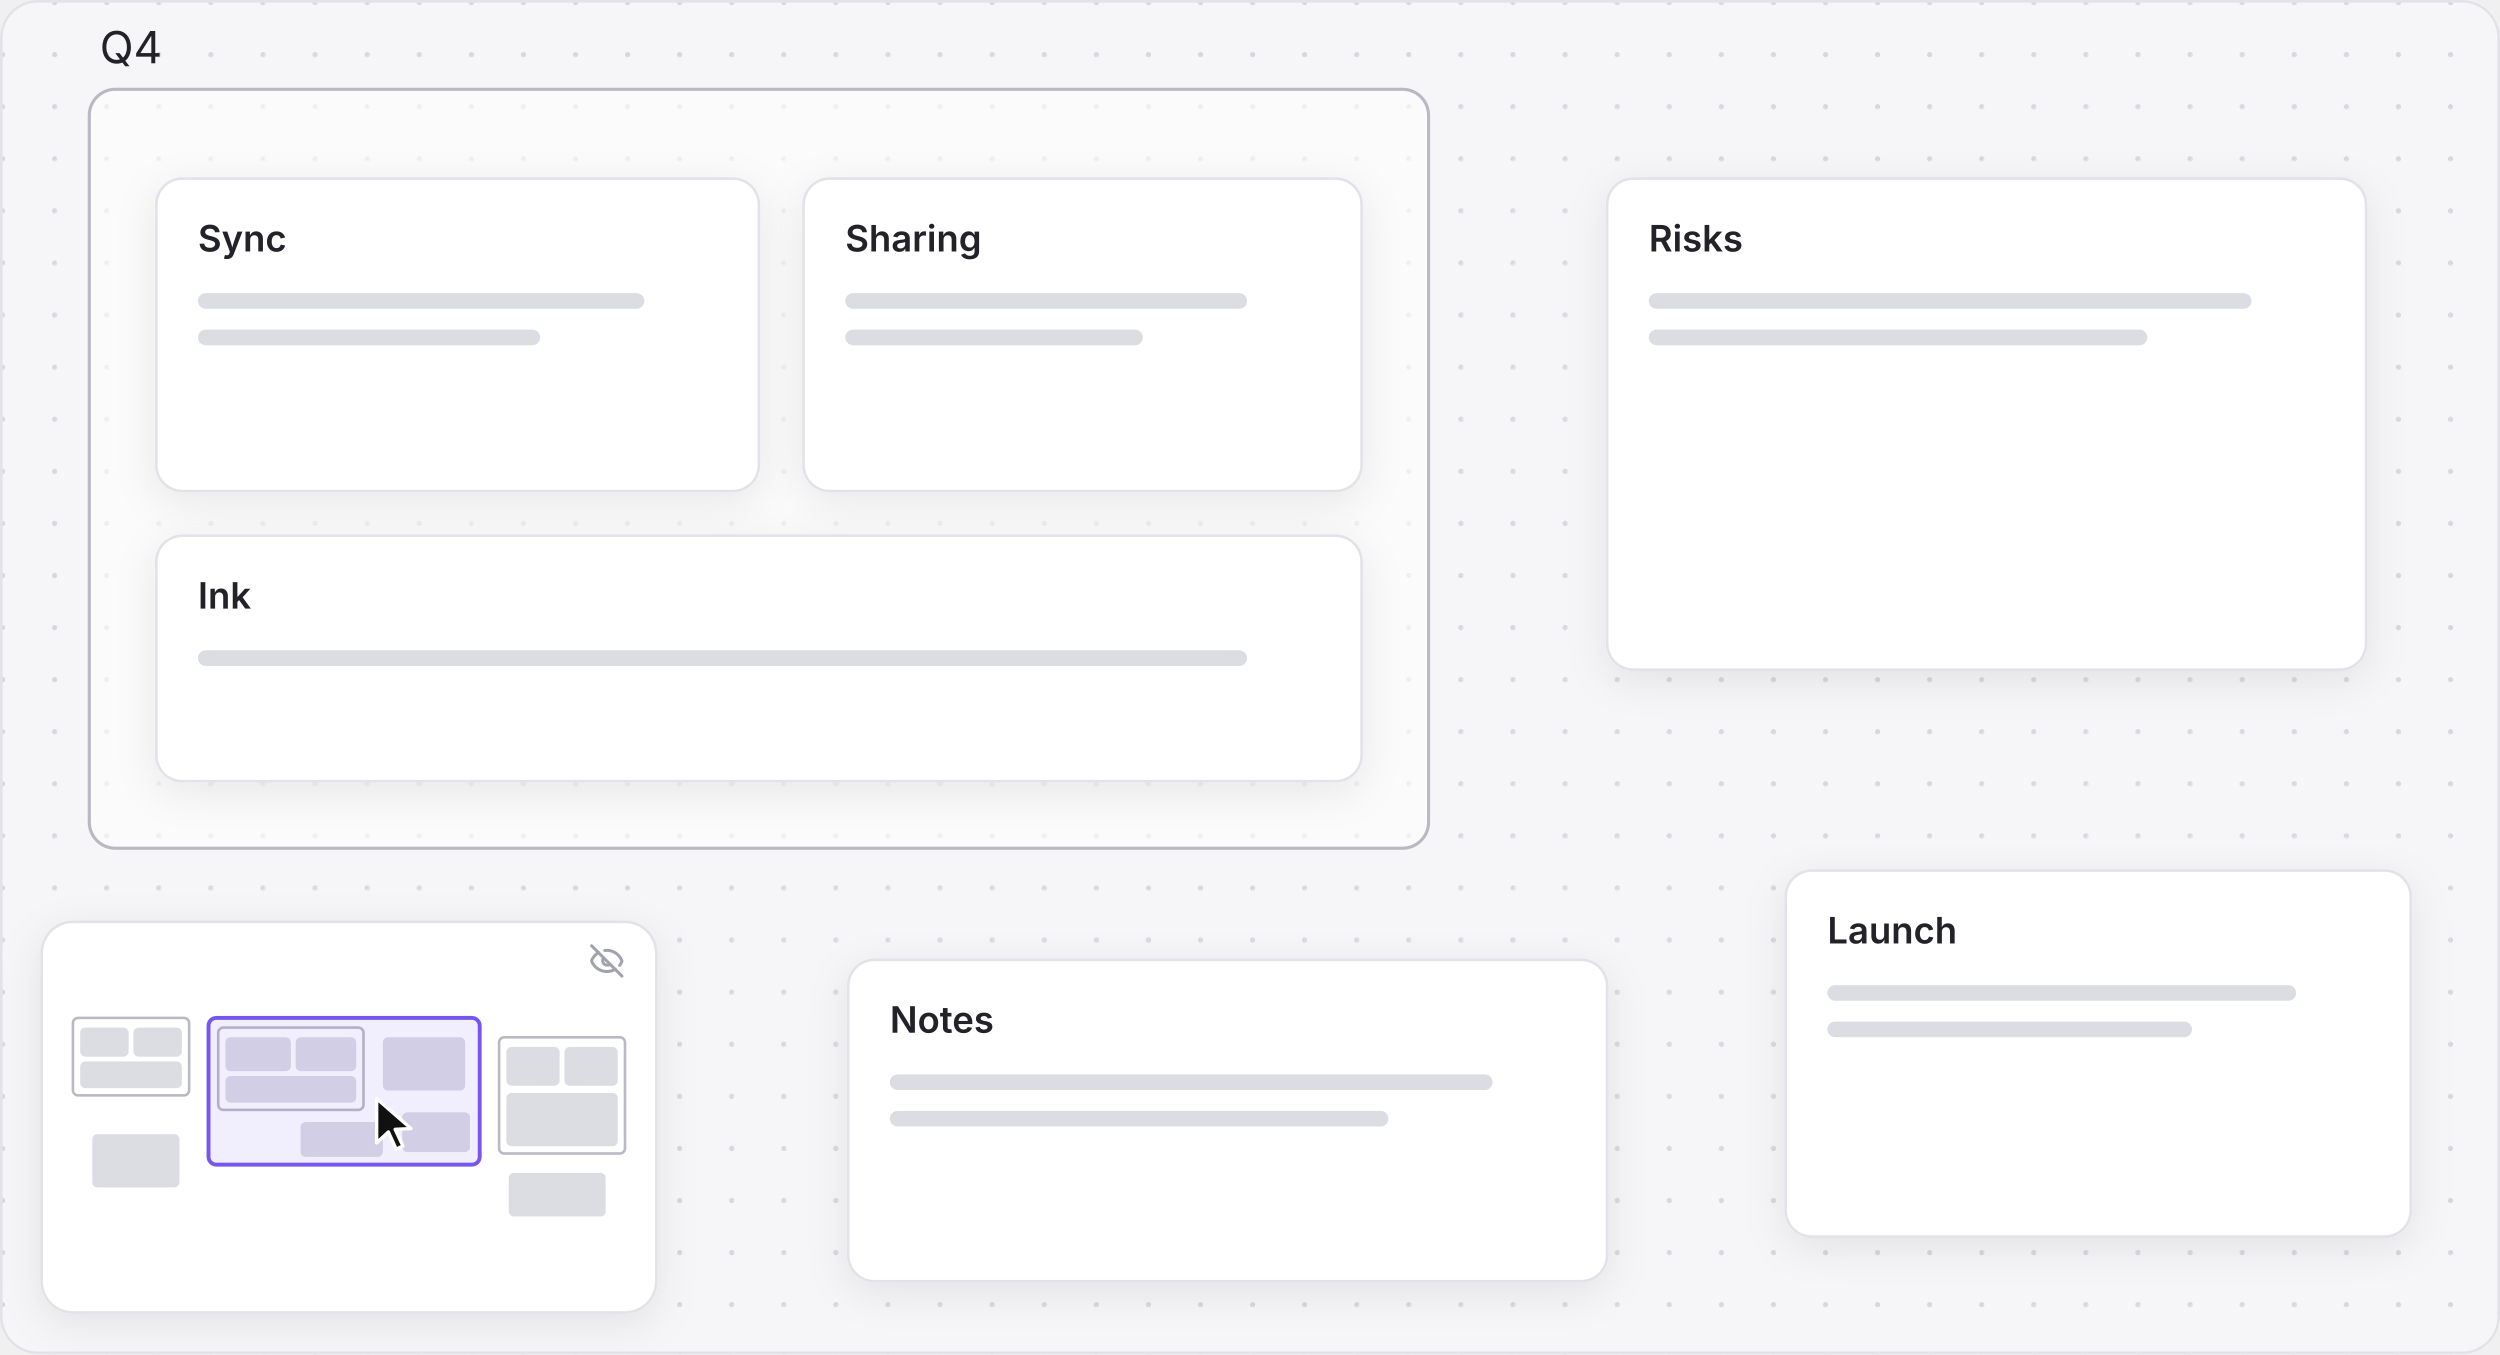
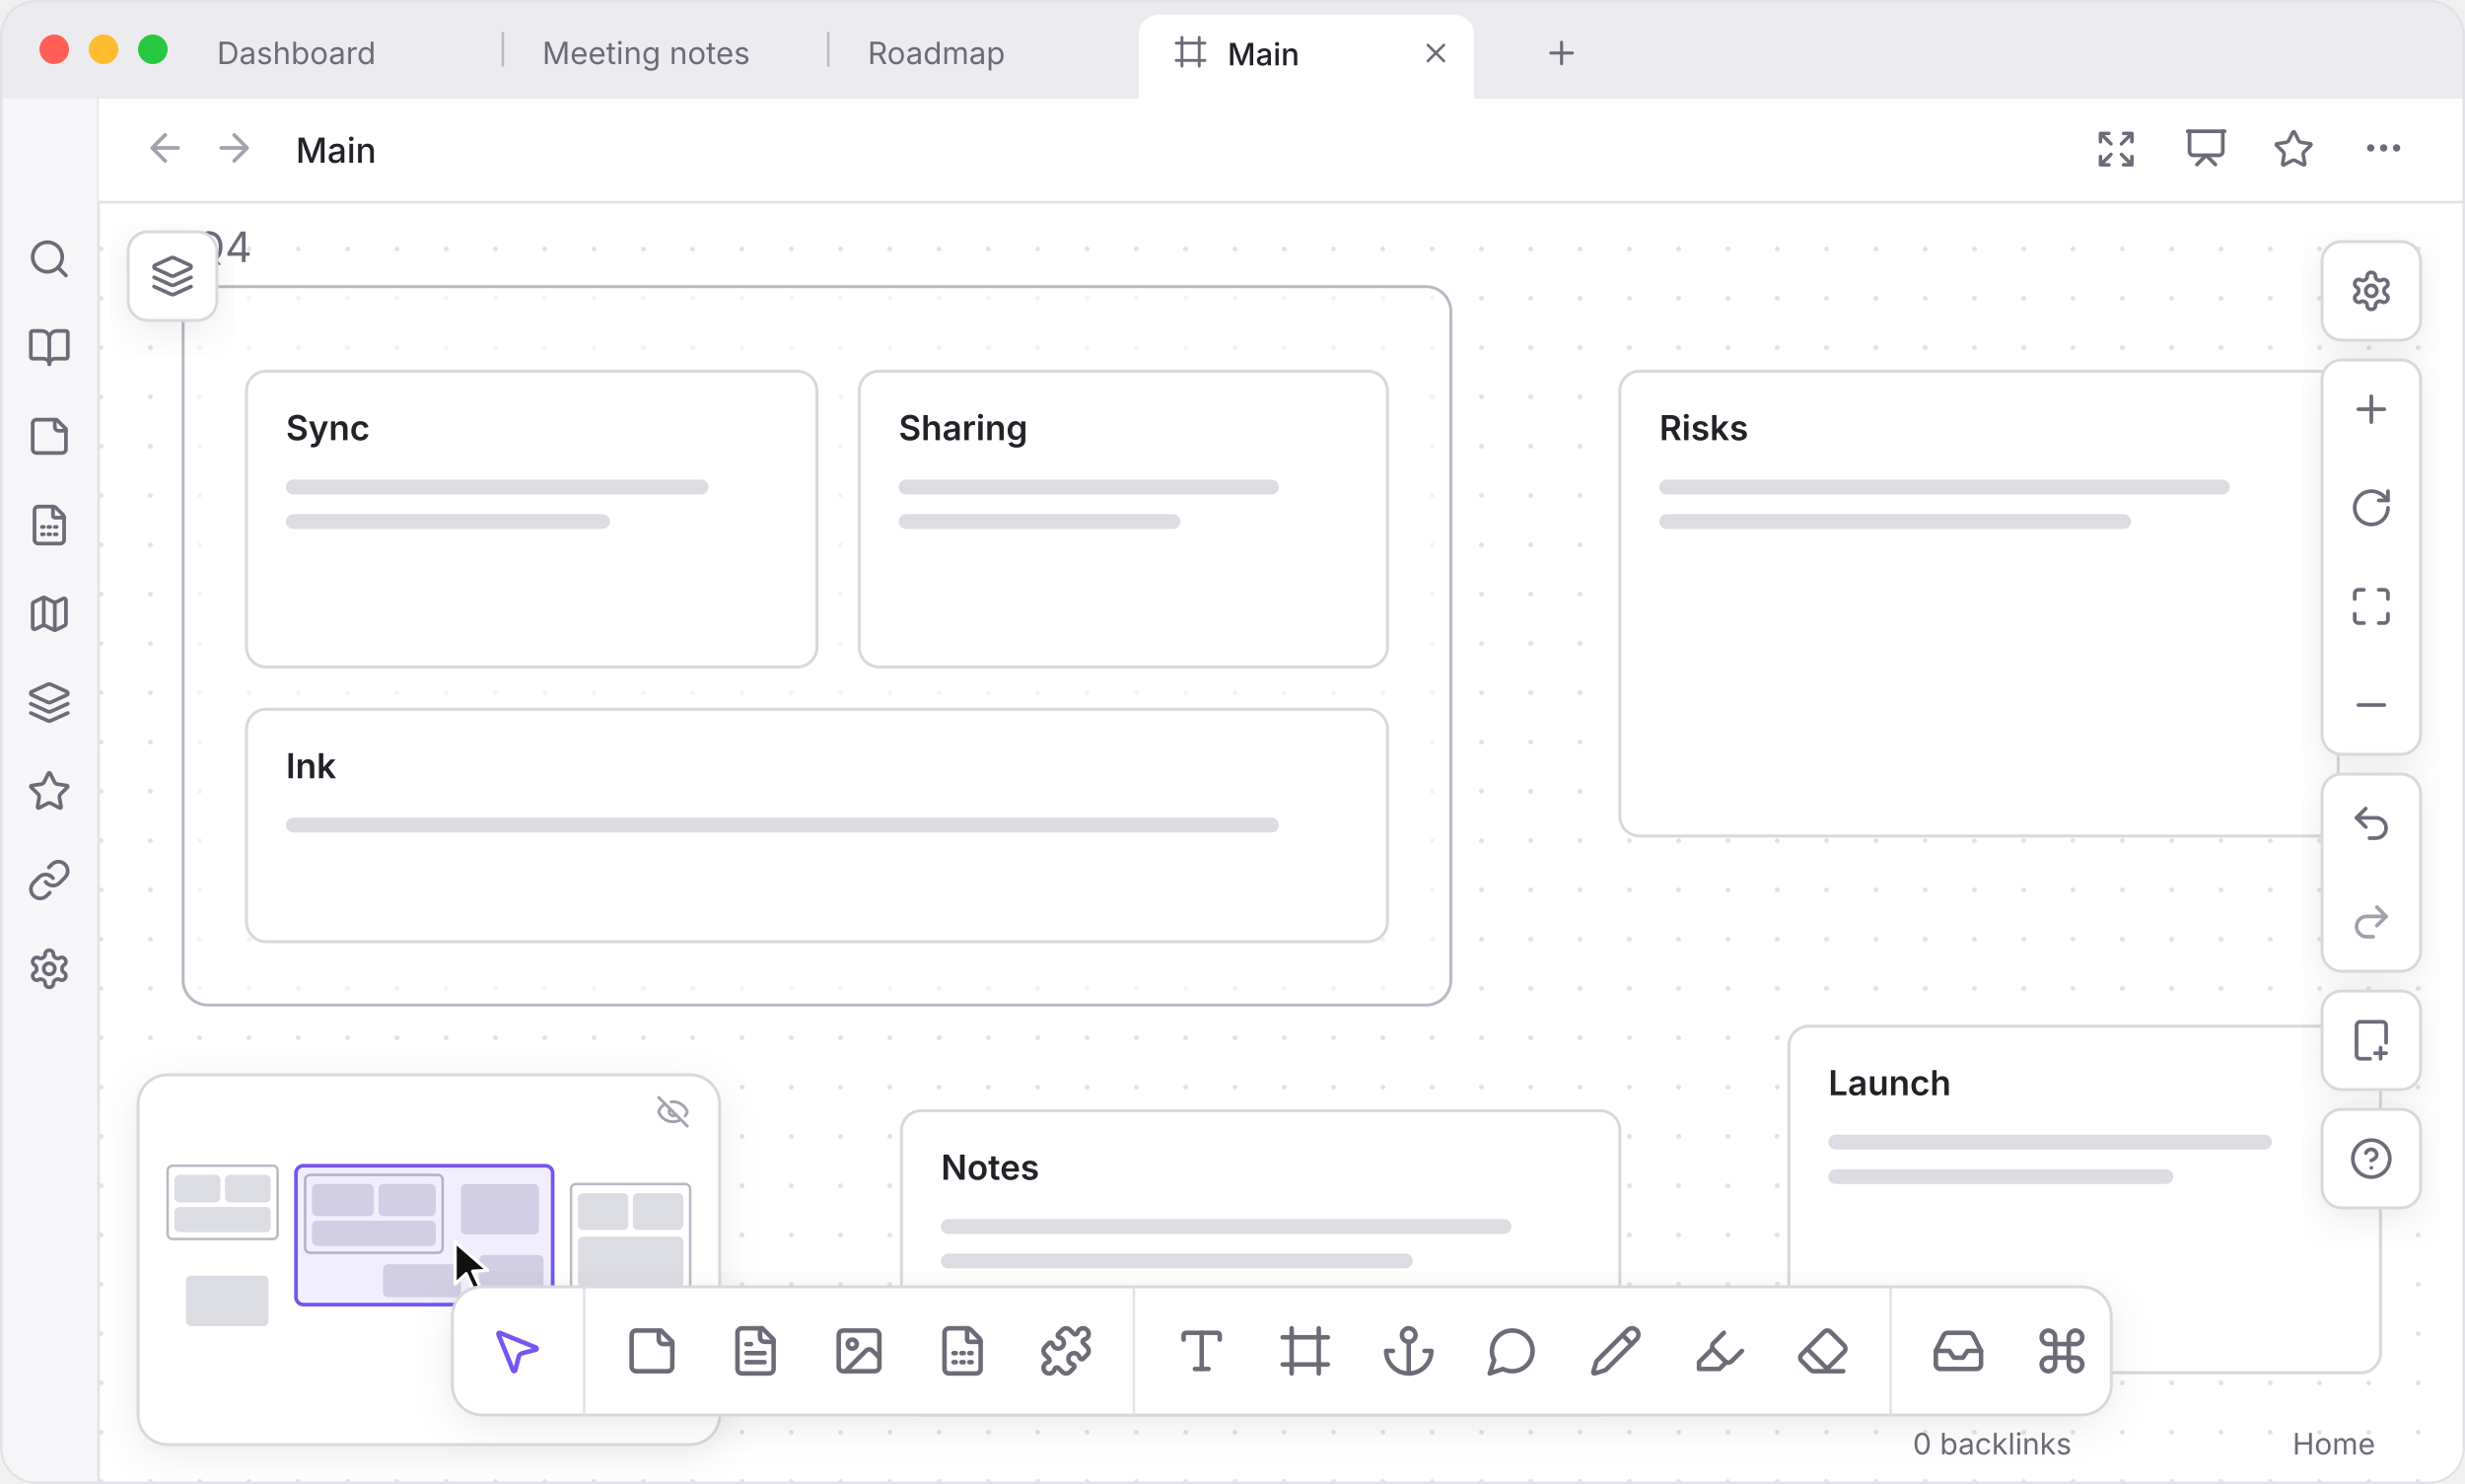
- <svg xmlns="http://www.w3.org/2000/svg" viewBox="0 0 960 520" width="960" height="520" role="img" aria-label="Minimap in the lower left, with a box for the part in view">
+ <svg xmlns="http://www.w3.org/2000/svg" viewBox="0 0 1000 602" width="1000" height="602" role="img" aria-label="Minimap in the lower left, with a box for the part in view">
  <style>
  text { font-family: -apple-system, BlinkMacSystemFont, "Segoe UI", Inter, Roboto, sans-serif; }
-   .bg { fill: #f6f6f8; } .dot { fill: #d6d6dd; }
-   .surface { fill: #ffffff; stroke: #e2e2e8; stroke-width: 1; }
+   .bg { fill: #ffffff; } .dot { fill: #e3e3e8; }
+   .surface { fill: #ffffff; stroke: #d8d8de; stroke-width: 1.2; }
  .surface-alt { fill: #f3f3f6; stroke: #e2e2e8; stroke-width: 1; }
  .fill-surface { fill: #ffffff; } .fill-alt { fill: #f3f3f6; } .fill-hover { fill: #ececf1; }
  .line { stroke: #e2e2e8; fill: none; } .line-strong { stroke: #b9b9c4; fill: none; }
  .t { fill: #222228; } .tm { fill: #6c6c78; } .tf { fill: #a2a2ae; }
  .bar-t { fill: #dcdce3; } .bar-f { fill: #ececf1; }
  .c { color: #222228; } .cm { color: #6c6c78; } .cf { color: #a2a2ae; } .ca { color: #7655f0; }
  .a { fill: #7655f0; } .as { stroke: #7655f0; fill: none; } .asoft { fill: #7655f0; fill-opacity: .1; }
  .on-a { fill: #ffffff; }
  .ink-red { stroke: #e93147; } .ink-green { stroke: #08b94e; }
  .hl-yellow { stroke: #f5c400; stroke-opacity: .38; }
  .shadow { flood-color: #1b1b30; flood-opacity: .08; }
  .gfill { fill: #ffffff; fill-opacity: .6; }
-   .o-fill { fill: #f6e5dc; stroke: #d9a184; stroke-width: 1.2; } .o-t { fill: #a8461a; }
-   .chrome { fill: #ececf0; } .ink-dark { stroke: #222228; }
+   .o-c { color: #a8461a; } .o-fill { fill: #f6e5dc; stroke: #d9a184; stroke-width: 1.2; } .o-t { fill: #a8461a; }
+   .chrome { fill: #ececf0; } .ribbon { fill: #f6f6f8; } .ink-dark { stroke: #222228; }
  @media (prefers-color-scheme: dark) {
-     .bg { fill: #1c1c1f; } .dot { fill: #38383e; }
+     .bg { fill: #1e1e1e; } .dot { fill: #333338; }
    .surface { fill: #26262a; stroke: #36363c; }
    .surface-alt { fill: #2d2d32; stroke: #36363c; }
    .fill-surface { fill: #26262a; } .fill-alt { fill: #2d2d32; } .fill-hover { fill: #34343a; }
    .line { stroke: #36363c; } .line-strong { stroke: #55555e; }
    .t { fill: #e4e4e9; } .tm { fill: #a0a0ab; } .tf { fill: #6d6d78; }
    .bar-t { fill: #3e3e45; } .bar-f { fill: #33333a; }
    .c { color: #e4e4e9; } .cm { color: #a0a0ab; } .cf { color: #6d6d78; } .ca { color: #9b83ff; }
    .a { fill: #8f76ff; } .as { stroke: #8f76ff; } .asoft { fill: #8f76ff; fill-opacity: .16; }
    .on-a { fill: #ffffff; }
    .hl-yellow { stroke-opacity: .3; }
    .shadow { flood-color: #000000; flood-opacity: .35; }
    .gfill { fill: #ffffff; fill-opacity: .025; }
-     .o-fill { fill: #3a2a22; stroke: #8a5235; } .o-t { fill: #f0a274; }
-     .chrome { fill: #161618; } .ink-dark { stroke: #e4e4e9; }
+     .o-fill { fill: #3a2a22; stroke: #8a5235; } .o-t { fill: #f0a274; } .o-c { color: #f0a274; }
+     .chrome { fill: #161618; } .ribbon { fill: #1a1a1c; } .ink-dark { stroke: #e4e4e9; }
  }
  .ic { fill: none; stroke: currentColor; stroke-width: 2; stroke-linecap: round; stroke-linejoin: round; }
</style>
  <defs>
+     <symbol id="i-pointer" viewBox="0 0 24 24" class="ic">
+       <path d="M4.037 4.688a.495.495 0 0 1 .651-.651l16 6.5a.5.5 0 0 1-.063.947l-6.124 1.58a2 2 0 0 0-1.438 1.435l-1.579 6.126a.5.5 0 0 1-.947.063z" />
+     </symbol>
+     <symbol id="i-card" viewBox="0 0 24 24" class="ic">
+       <path d="M16 3H5a2 2 0 0 0-2 2v14a2 2 0 0 0 2 2h14a2 2 0 0 0 2-2V8Z" />
+       <path d="M15 3v4a2 2 0 0 0 2 2h4" />
+     </symbol>
+     <symbol id="i-note" viewBox="0 0 24 24" class="ic">
+       <path d="M15 2H6a2 2 0 0 0-2 2v16a2 2 0 0 0 2 2h12a2 2 0 0 0 2-2V7Z" />
+       <path d="M14 2v4a2 2 0 0 0 2 2h4" />
+       <path d="M10 9H8" />
+       <path d="M16 13H8" />
+       <path d="M16 17H8" />
+     </symbol>
+     <symbol id="i-media" viewBox="0 0 24 24" class="ic">
+       <rect x="3" y="3" width="18" height="18" rx="2" />
+       <circle cx="9" cy="9" r="2" />
+       <path d="m21 15-3.086-3.086a2 2 0 0 0-2.828 0L6 21" />
+     </symbol>
+     <symbol id="i-types" viewBox="0 0 24 24" class="ic">
+       <path d="M6 22a2 2 0 0 1-2-2V4a2 2 0 0 1 2-2h8a2.4 2.4 0 0 1 1.7.7l3.6 3.6A2.4 2.4 0 0 1 20 8v12a2 2 0 0 1-2 2Z" />
+       <path d="M14 2v5a1 1 0 0 0 1 1h5" />
+       <path d="M9 13H8M9 17H8M12.5 13h-1M12.5 17h-1M16 13h-1M16 17h-1" />
+     </symbol>
+     <symbol id="i-text" viewBox="0 0 24 24" class="ic">
+       <path d="M12 4v16" />
+       <path d="M4 7V5a1 1 0 0 1 1-1h14a1 1 0 0 1 1 1v2" />
+       <path d="M9 20h6" />
+     </symbol>
+     <symbol id="i-group" viewBox="0 0 24 24" class="ic">
+       <path d="M22 6H2M22 18H2M6 2v20M18 2v20" />
+     </symbol>
+     <symbol id="i-anchor" viewBox="0 0 24 24" class="ic">
+       <path d="M12 22V8" />
+       <path d="M5 12H2a10 10 0 0 0 20 0h-3" />
+       <circle cx="12" cy="5" r="3" />
+     </symbol>
+     <symbol id="i-marker" viewBox="0 0 24 24" class="ic">
+       <path d="M21.174 6.812a1 1 0 0 0-3.986-3.987L3.842 16.174a2 2 0 0 0-.5.83l-1.321 4.352a.5.5 0 0 0 .623.622l4.353-1.32a2 2 0 0 0 .83-.497z" />
+       <path d="m15 5 4 4" />
+     </symbol>
+     <symbol id="i-highlighter" viewBox="0 0 24 24" class="ic">
+       <path d="m9 11-6 6v3h9l3-3" />
+       <path d="m22 12-4.6 4.6a2 2 0 0 1-2.8 0l-5.2-5.2a2 2 0 0 1 0-2.8L14 4" />
+     </symbol>
+     <symbol id="i-eraser" viewBox="0 0 24 24" class="ic">
+       <path d="M21 21H8a2 2 0 0 1-1.42-.587l-3.994-3.999a2 2 0 0 1 0-2.828l10-10a2 2 0 0 1 2.828 0l5.999 6a2 2 0 0 1 0 2.828L12.834 21" />
+       <path d="m5.082 11.09 8.828 8.828" />
+     </symbol>
+     <symbol id="i-present" viewBox="0 0 24 24" class="ic">
+       <path d="M2 3h20" />
+       <path d="M21 3v11a2 2 0 0 1-2 2H5a2 2 0 0 1-2-2V3" />
+       <path d="m7 21 5-5 5 5" />
+     </symbol>
+     <symbol id="i-panel" viewBox="0 0 24 24" class="ic">
+       <path d="M11.35 22H6a2 2 0 0 1-2-2V4a2 2 0 0 1 2-2h12a2 2 0 0 1 2 2v9.35" />
+       <path d="M14 19h6M17 16v6" />
+     </symbol>
+     <symbol id="i-x" viewBox="0 0 24 24" class="ic">
+       <path d="M18 6 6 18M6 6l12 12" />
+     </symbol>
+     <symbol id="i-search" viewBox="0 0 24 24" class="ic">
+       <circle cx="11" cy="11" r="8" />
+       <path d="m21 21-4.3-4.3" />
+     </symbol>
+     <symbol id="i-plus" viewBox="0 0 24 24" class="ic">
+       <path d="M5 12h14M12 5v14" />
+     </symbol>
+     <symbol id="i-minus" viewBox="0 0 24 24" class="ic">
+       <path d="M5 12h14" />
+     </symbol>
+     <symbol id="i-help" viewBox="0 0 24 24" class="ic">
+       <circle cx="12" cy="12" r="10" />
+       <path d="M9.09 9a3 3 0 0 1 5.83 1c0 2-3 3-3 3M12 17h.01" />
+     </symbol>
    <symbol id="i-hide" viewBox="0 0 24 24" class="ic">
      <path d="m2 2 20 20" />
      <path d="M10.7 5.1A10.7 10.7 0 0 1 21.9 11.7a1 1 0 0 1 0 .7 10.7 10.7 0 0 1-1.4 2.5M14.1 14.2a3 3 0 0 1-4.2-4.2M17.5 17.5a10.8 10.8 0 0 1-15.4-5.2 1 1 0 0 1 0-.7 10.8 10.8 0 0 1 4.4-5.1" />
+     </symbol>
+     <symbol id="i-more" viewBox="0 0 24 24" class="ic">
+       <circle cx="12" cy="12" r="1" />
+       <circle cx="19" cy="12" r="1" />
+       <circle cx="5" cy="12" r="1" />
+     </symbol>
+     <symbol id="i-settings" viewBox="0 0 24 24" class="ic">
+       <path d="M12.22 2h-.44a2 2 0 0 0-2 2v.18a2 2 0 0 1-1 1.73l-.43.25a2 2 0 0 1-2 0l-.15-.08a2 2 0 0 0-2.73.73l-.22.38a2 2 0 0 0 .73 2.73l.15.1a2 2 0 0 1 1 1.72v.51a2 2 0 0 1-1 1.74l-.15.09a2 2 0 0 0-.73 2.73l.22.38a2 2 0 0 0 2.73.73l.15-.08a2 2 0 0 1 2 0l.43.25a2 2 0 0 1 1 1.73V20a2 2 0 0 0 2 2h.44a2 2 0 0 0 2-2v-.18a2 2 0 0 1 1-1.73l.43-.25a2 2 0 0 1 2 0l.15.08a2 2 0 0 0 2.73-.73l.22-.39a2 2 0 0 0-.73-2.73l-.15-.08a2 2 0 0 1-1-1.74v-.5a2 2 0 0 1 1-1.74l.15-.09a2 2 0 0 0 .73-2.73l-.22-.38a2 2 0 0 0-2.73-.73l-.15.08a2 2 0 0 1-2 0l-.43-.25a2 2 0 0 1-1-1.73V4a2 2 0 0 0-2-2z" />
+       <circle cx="12" cy="12" r="3" />
+     </symbol>
+     <symbol id="i-reset" viewBox="0 0 24 24" class="ic">
+       <path d="M21 12a9 9 0 1 1-9-9c2.52 0 4.93 1 6.74 2.74L21 8" />
+       <path d="M21 3v5h-5" />
+     </symbol>
+     <symbol id="i-fit" viewBox="0 0 24 24" class="ic">
+       <path d="M8 3H5a2 2 0 0 0-2 2v3M21 8V5a2 2 0 0 0-2-2h-3M3 16v3a2 2 0 0 0 2 2h3M16 21h3a2 2 0 0 0 2-2v-3" />
+     </symbol>
+     <symbol id="i-undo" viewBox="0 0 24 24" class="ic">
+       <path d="M9 14 4 9l5-5" />
+       <path d="M4 9h10.5a5.5 5.5 0 0 1 0 11H11" />
+     </symbol>
+     <symbol id="i-redo" viewBox="0 0 24 24" class="ic">
+       <path d="m15 14 5-5-5-5" />
+       <path d="M20 9H9.5a5.5 5.5 0 0 0 0 11H13" />
+     </symbol>
+     <symbol id="i-layers" viewBox="0 0 24 24" class="ic">
+       <path d="M12.83 2.18a2 2 0 0 0-1.66 0L2.6 6.08a1 1 0 0 0 0 1.83l8.58 3.91a2 2 0 0 0 1.66 0l8.58-3.9a1 1 0 0 0 0-1.83Z" />
+       <path d="m22 17.65-9.17 4.16a2 2 0 0 1-1.66 0L2 17.65" />
+       <path d="m22 12.65-9.17 4.16a2 2 0 0 1-1.66 0L2 12.65" />
+     </symbol>
+     <symbol id="i-map" viewBox="0 0 24 24" class="ic">
+       <path d="M14.106 5.553a2 2 0 0 0 1.788 0l3.659-1.83A1 1 0 0 1 21 4.619v12.764a1 1 0 0 1-.553.894l-4.553 2.277a2 2 0 0 1-1.788 0l-4.212-2.106a2 2 0 0 0-1.788 0l-3.659 1.83A1 1 0 0 1 3 19.381V6.618a1 1 0 0 1 .553-.894l4.553-2.277a2 2 0 0 1 1.788 0z" />
+       <path d="M15 5.764v15M9 3.236v15" />
+     </symbol>
+     <symbol id="i-book" viewBox="0 0 24 24" class="ic">
+       <path d="M12 7v14" />
+       <path d="M3 18a1 1 0 0 1-1-1V4a1 1 0 0 1 1-1h5a4 4 0 0 1 4 4 4 4 0 0 1 4-4h5a1 1 0 0 1 1 1v13a1 1 0 0 1-1 1h-6a3 3 0 0 0-3 3 3 3 0 0 0-3-3z" />
+     </symbol>
+     <symbol id="i-back" viewBox="0 0 24 24" class="ic">
+       <path d="m12 19-7-7 7-7M19 12H5" />
+     </symbol>
+     <symbol id="i-fwd" viewBox="0 0 24 24" class="ic">
+       <path d="M5 12h14M12 5l7 7-7 7" />
+     </symbol>
+     <symbol id="i-comment" viewBox="0 0 24 24" class="ic">
+       <path d="M7.9 20A9 9 0 1 0 4 16.1L2 22Z" />
+     </symbol>
+     <symbol id="i-tray" viewBox="0 0 24 24" class="ic">
+       <path d="M22 12h-6l-2 3h-4l-2-3H2" />
+       <path d="M5.45 5.11 2 12v6a2 2 0 0 0 2 2h16a2 2 0 0 0 2-2v-6l-3.45-6.89A2 2 0 0 0 16.76 4H7.24a2 2 0 0 0-1.79 1.11z" />
+     </symbol>
+     <symbol id="i-command" viewBox="0 0 24 24" class="ic">
+       <path d="M15 6v12a3 3 0 1 0 3-3H6a3 3 0 1 0 3 3V6a3 3 0 1 0-3 3h12a3 3 0 1 0-3-3" />
+     </symbol>
+     <symbol id="i-puzzle" viewBox="0 0 24 24" class="ic">
+       <path d="M15.39 4.39a1 1 0 0 0 1.68-.474 2.5 2.5 0 1 1 3.014 3.015 1 1 0 0 0-.474 1.68l1.683 1.682a2.414 2.414 0 0 1 0 3.414L19.61 15.39a1 1 0 0 1-1.68-.474 2.5 2.5 0 1 0-3.014 3.015 1 1 0 0 1 .474 1.68l-1.683 1.682a2.414 2.414 0 0 1-3.414 0L8.61 19.61a1 1 0 0 0-1.68.474 2.5 2.5 0 1 1-3.014-3.015 1 1 0 0 0 .474-1.68l-1.683-1.682a2.414 2.414 0 0 1 0-3.414L4.39 8.61a1 1 0 0 1 1.68.474 2.5 2.5 0 1 0 3.014-3.015 1 1 0 0 1-.474-1.68l1.683-1.682a2.414 2.414 0 0 1 3.414 0z" />
+     </symbol>
+     <symbol id="i-link" viewBox="0 0 24 24" class="ic">
+       <path d="M10 13a5 5 0 0 0 7.54.54l3-3a5 5 0 0 0-7.07-7.07l-1.72 1.71" />
+       <path d="M14 11a5 5 0 0 0-7.54-.54l-3 3a5 5 0 0 0 7.07 7.07l1.71-1.71" />
+     </symbol>
+     <symbol id="i-star" viewBox="0 0 24 24" class="ic">
+       <path d="M11.525 2.295a.53.53 0 0 1 .95 0l2.31 4.679a2.123 2.123 0 0 0 1.595 1.16l5.166.756a.53.53 0 0 1 .294.904l-3.736 3.638a2.123 2.123 0 0 0-.611 1.878l.882 5.14a.53.53 0 0 1-.771.56l-4.618-2.428a2.122 2.122 0 0 0-1.973 0L6.396 21.01a.53.53 0 0 1-.77-.56l.881-5.139a2.122 2.122 0 0 0-.611-1.879L2.16 9.795a.53.53 0 0 1 .294-.906l5.165-.755a2.122 2.122 0 0 0 1.597-1.16z" />
+     </symbol>
+     <symbol id="i-expand" viewBox="0 0 24 24" class="ic">
+       <path d="m21 21-6-6m6 6v-4.8m0 4.8h-4.8" />
+       <path d="M3 16.2V21m0 0h4.8M3 21l6-6" />
+       <path d="M21 7.8V3m0 0h-4.8M21 3l-6 6" />
+       <path d="M3 7.8V3m0 0h4.8M3 3l6 6" />
    </symbol>
    <pattern id="dots" width="20" height="20" patternUnits="userSpaceOnUse">
      <circle cx="1" cy="1" r="1" class="dot" />
    </pattern>
    <filter id="sh" x="-20%" y="-20%" width="140%" height="160%">
      <feDropShadow dx="0" dy="4" stdDeviation="8" class="shadow" />
    </filter>
    <linearGradient id="sky" x1="0" y1="0" x2="0" y2="1">
      <stop offset="0" stop-color="#b9c7ff" />
      <stop offset="1" stop-color="#e9d8ff" />
    </linearGradient>
    <linearGradient id="dusk" x1="0" y1="0" x2="1" y2="1">
      <stop offset="0" stop-color="#ffd1b3" />
      <stop offset="1" stop-color="#f6a8c4" />
    </linearGradient>
    <clipPath id="frame">
-       <rect width="960" height="520" rx="14" />
+       <rect width="1000" height="602" rx="14" />
    </clipPath>
  </defs>
  <g clip-path="url(#frame)">
-     <rect width="960" height="520" class="bg" />
-     <rect width="960" height="520" fill="url(#dots)" />
-     <rect x="34.286" y="34.286" width="514.286" height="291.429" rx="10" class="gfill" />
-     <rect x="34.286" y="34.286" width="514.286" height="291.429" rx="10" class="line-strong" stroke-width="1.2" />
-     <text x="38.286" y="24.286" font-size="17" font-weight="400" text-anchor="start" class="t">Q4</text>
-     <rect x="60" y="68.571" width="231.429" height="120" rx="10" class="surface" filter="url(#sh)" />
-     <text x="76" y="96.571" font-size="14" font-weight="600" text-anchor="start" class="t">Sync</text>
-     <rect x="76" y="112.571" width="171.429" height="6" rx="3" class="bar-t" />
-     <rect x="76" y="126.571" width="131.429" height="6" rx="3" class="bar-t" />
-     <rect x="308.571" y="68.571" width="214.286" height="120" rx="10" class="surface" filter="url(#sh)" />
-     <text x="324.571" y="96.571" font-size="14" font-weight="600" text-anchor="start" class="t">Sharing</text>
-     <rect x="324.571" y="112.571" width="154.286" height="6" rx="3" class="bar-t" />
-     <rect x="324.571" y="126.571" width="114.286" height="6" rx="3" class="bar-t" />
-     <rect x="60" y="205.714" width="462.857" height="94.286" rx="10" class="surface" filter="url(#sh)" />
-     <text x="76" y="233.714" font-size="14" font-weight="600" text-anchor="start" class="t">Ink</text>
-     <rect x="76" y="249.714" width="402.857" height="6" rx="3" class="bar-t" />
-     <rect x="617.143" y="68.571" width="291.429" height="188.571" rx="10" class="surface" filter="url(#sh)" />
-     <text x="633.143" y="96.571" font-size="14" font-weight="600" text-anchor="start" class="t">Risks</text>
-     <rect x="633.143" y="112.571" width="231.429" height="6" rx="3" class="bar-t" />
-     <rect x="633.143" y="126.571" width="191.429" height="6" rx="3" class="bar-t" />
-     <rect x="325.714" y="368.571" width="291.429" height="123.429" rx="10" class="surface" filter="url(#sh)" />
-     <text x="341.714" y="396.571" font-size="14" font-weight="600" text-anchor="start" class="t">Notes</text>
-     <rect x="341.714" y="412.571" width="231.429" height="6" rx="3" class="bar-t" />
-     <rect x="341.714" y="426.571" width="191.429" height="6" rx="3" class="bar-t" />
-     <rect x="685.714" y="334.286" width="240" height="140.571" rx="10" class="surface" filter="url(#sh)" />
-     <text x="701.714" y="362.286" font-size="14" font-weight="600" text-anchor="start" class="t">Launch</text>
-     <rect x="701.714" y="378.286" width="180" height="6" rx="3" class="bar-t" />
-     <rect x="701.714" y="392.286" width="140" height="6" rx="3" class="bar-t" />
-     <rect x="16" y="354" width="236" height="150" rx="12" class="surface" filter="url(#sh)" />
-     <rect x="28" y="390.877" width="44.632" height="29.754" rx="2" class="line-strong" stroke-width="1" />
-     <rect x="30.789" y="394.596" width="18.596" height="11.158" rx="2" class="bar-t" />
-     <rect x="51.246" y="394.596" width="18.596" height="11.158" rx="2" class="bar-t" />
-     <rect x="30.789" y="407.614" width="39.053" height="10.228" rx="2" class="bar-t" />
-     <rect x="35.439" y="435.509" width="33.474" height="20.456" rx="2" class="bar-t" />
-     <rect x="83.789" y="394.596" width="55.789" height="31.614" rx="2" class="line-strong" stroke-width="1" />
-     <rect x="86.579" y="398.316" width="25.105" height="13.018" rx="2" class="bar-t" />
-     <rect x="113.544" y="398.316" width="23.246" height="13.018" rx="2" class="bar-t" />
-     <rect x="86.579" y="413.193" width="50.211" height="10.228" rx="2" class="bar-t" />
-     <rect x="147.018" y="398.316" width="31.614" height="20.456" rx="2" class="bar-t" />
-     <rect x="115.404" y="430.86" width="31.614" height="13.389" rx="2" class="bar-t" />
-     <rect x="154.456" y="427.14" width="26.035" height="15.249" rx="2" class="bar-t" />
-     <rect x="191.649" y="398.316" width="48.351" height="44.632" rx="2" class="line-strong" stroke-width="1" />
-     <rect x="194.439" y="402.035" width="20.456" height="14.877" rx="2" class="bar-t" />
-     <rect x="216.754" y="402.035" width="20.456" height="14.877" rx="2" class="bar-t" />
-     <rect x="194.439" y="419.702" width="42.772" height="20.456" rx="2" class="bar-t" />
-     <rect x="195.368" y="450.386" width="37.193" height="16.737" rx="2" class="bar-t" />
-     <rect x="80.07" y="390.877" width="104.14" height="56.347" rx="3" class="asoft" />
-     <rect x="80.07" y="390.877" width="104.14" height="56.347" rx="3" class="as" stroke-width="1.5" />
-     <use href="#i-hide" x="226" y="362" width="14" height="14" class="cf" />
-     <path d="M144.637 421.868l0 17l4.5-4.2l3 6.6l2.6-1.2l-3-6.4l6.1-.3z" fill="#111" stroke="#fff" stroke-width="1.3" stroke-linejoin="round" />
+     <rect width="1000" height="602" class="bg" />
+     <rect width="1000" height="602" fill="url(#dots)" />
+     <g transform="translate(40,82)">
+       <rect x="34.286" y="34.286" width="514.286" height="291.429" rx="10" class="gfill" />
+       <rect x="34.286" y="34.286" width="514.286" height="291.429" rx="10" class="line-strong" stroke-width="1.2" />
+       <text x="38.286" y="24.286" font-size="17" font-weight="400" text-anchor="start" class="tm">Q4</text>
+       <rect x="60" y="68.571" width="231.429" height="120" rx="8" class="surface" />
+       <text x="76" y="96.571" font-size="14" font-weight="600" text-anchor="start" class="t">Sync</text>
+       <rect x="76" y="112.571" width="171.429" height="6" rx="3" class="bar-t" />
+       <rect x="76" y="126.571" width="131.429" height="6" rx="3" class="bar-t" />
+       <rect x="308.571" y="68.571" width="214.286" height="120" rx="8" class="surface" />
+       <text x="324.571" y="96.571" font-size="14" font-weight="600" text-anchor="start" class="t">Sharing</text>
+       <rect x="324.571" y="112.571" width="154.286" height="6" rx="3" class="bar-t" />
+       <rect x="324.571" y="126.571" width="114.286" height="6" rx="3" class="bar-t" />
+       <rect x="60" y="205.714" width="462.857" height="94.286" rx="8" class="surface" />
+       <text x="76" y="233.714" font-size="14" font-weight="600" text-anchor="start" class="t">Ink</text>
+       <rect x="76" y="249.714" width="402.857" height="6" rx="3" class="bar-t" />
+       <rect x="617.143" y="68.571" width="291.429" height="188.571" rx="8" class="surface" />
+       <text x="633.143" y="96.571" font-size="14" font-weight="600" text-anchor="start" class="t">Risks</text>
+       <rect x="633.143" y="112.571" width="231.429" height="6" rx="3" class="bar-t" />
+       <rect x="633.143" y="126.571" width="191.429" height="6" rx="3" class="bar-t" />
+       <rect x="325.714" y="368.571" width="291.429" height="123.429" rx="8" class="surface" />
+       <text x="341.714" y="396.571" font-size="14" font-weight="600" text-anchor="start" class="t">Notes</text>
+       <rect x="341.714" y="412.571" width="231.429" height="6" rx="3" class="bar-t" />
+       <rect x="341.714" y="426.571" width="191.429" height="6" rx="3" class="bar-t" />
+       <rect x="685.714" y="334.286" width="240" height="140.571" rx="8" class="surface" />
+       <text x="701.714" y="362.286" font-size="14" font-weight="600" text-anchor="start" class="t">Launch</text>
+       <rect x="701.714" y="378.286" width="180" height="6" rx="3" class="bar-t" />
+       <rect x="701.714" y="392.286" width="140" height="6" rx="3" class="bar-t" />
+       <rect x="16" y="354" width="236" height="150" rx="12" class="surface" filter="url(#sh)" />
+       <rect x="28" y="390.877" width="44.632" height="29.754" rx="2" class="line-strong" stroke-width="1" />
+       <rect x="30.789" y="394.596" width="18.596" height="11.158" rx="2" class="bar-t" />
+       <rect x="51.246" y="394.596" width="18.596" height="11.158" rx="2" class="bar-t" />
+       <rect x="30.789" y="407.614" width="39.053" height="10.228" rx="2" class="bar-t" />
+       <rect x="35.439" y="435.509" width="33.474" height="20.456" rx="2" class="bar-t" />
+       <rect x="83.789" y="394.596" width="55.789" height="31.614" rx="2" class="line-strong" stroke-width="1" />
+       <rect x="86.579" y="398.316" width="25.105" height="13.018" rx="2" class="bar-t" />
+       <rect x="113.544" y="398.316" width="23.246" height="13.018" rx="2" class="bar-t" />
+       <rect x="86.579" y="413.193" width="50.211" height="10.228" rx="2" class="bar-t" />
+       <rect x="147.018" y="398.316" width="31.614" height="20.456" rx="2" class="bar-t" />
+       <rect x="115.404" y="430.86" width="31.614" height="13.389" rx="2" class="bar-t" />
+       <rect x="154.456" y="427.14" width="26.035" height="15.249" rx="2" class="bar-t" />
+       <rect x="191.649" y="398.316" width="48.351" height="44.632" rx="2" class="line-strong" stroke-width="1" />
+       <rect x="194.439" y="402.035" width="20.456" height="14.877" rx="2" class="bar-t" />
+       <rect x="216.754" y="402.035" width="20.456" height="14.877" rx="2" class="bar-t" />
+       <rect x="194.439" y="419.702" width="42.772" height="20.456" rx="2" class="bar-t" />
+       <rect x="195.368" y="450.386" width="37.193" height="16.737" rx="2" class="bar-t" />
+       <rect x="80.07" y="390.877" width="104.14" height="56.347" rx="3" class="asoft" />
+       <rect x="80.07" y="390.877" width="104.14" height="56.347" rx="3" class="as" stroke-width="1.5" />
+       <use href="#i-hide" x="226" y="362" width="14" height="14" class="cf" />
+       <path d="M144.637 421.868l0 17l4.5-4.2l3 6.6l2.6-1.2l-3-6.4l6.1-.3z" fill="#111" stroke="#fff" stroke-width="1.3" stroke-linejoin="round" />
+       <rect x="902" y="16" width="40" height="40" rx="8" class="surface" filter="url(#sh)" />
+       <use href="#i-settings" x="913" y="27" width="18" height="18" class="cm" />
+       <rect x="902" y="64" width="40" height="160" rx="8" class="surface" filter="url(#sh)" />
+       <use href="#i-plus" x="913" y="75" width="18" height="18" class="cm" />
+       <use href="#i-reset" x="913" y="115" width="18" height="18" class="cm" />
+       <use href="#i-fit" x="913" y="155" width="18" height="18" class="cm" />
+       <use href="#i-minus" x="913" y="195" width="18" height="18" class="cm" />
+       <rect x="902" y="232" width="40" height="80" rx="8" class="surface" filter="url(#sh)" />
+       <use href="#i-undo" x="913" y="243" width="18" height="18" class="cm" />
+       <use href="#i-redo" x="913" y="283" width="18" height="18" class="cf" />
+       <rect x="902" y="320" width="40" height="40" rx="8" class="surface" filter="url(#sh)" />
+       <use href="#i-panel" x="913" y="331" width="18" height="18" class="cm" />
+       <rect x="902" y="368" width="40" height="40" rx="8" class="surface" filter="url(#sh)" />
+       <use href="#i-help" x="913" y="379" width="18" height="18" class="cm" />
+       <rect x="12" y="12" width="36" height="36" rx="8" class="surface" filter="url(#sh)" />
+       <use href="#i-layers" x="21" y="21" width="18" height="18" class="cm" />
+       <text x="736" y="508" font-size="12" font-weight="400" text-anchor="start" class="tm">0 backlinks</text>
+       <text x="890" y="508" font-size="12" font-weight="400" text-anchor="start" class="tm">Home</text>
+       <rect x="143.5" y="440" width="673" height="52" rx="12" class="surface" filter="url(#sh)" />
+       <use href="#i-pointer" x="158.5" y="455" width="22" height="22" class="ca" />
+       <line x1="197" y1="440" x2="197" y2="492" class="line" stroke-width="1" />
+       <use href="#i-card" x="213.5" y="455" width="22" height="22" class="cm" />
+       <use href="#i-note" x="255.5" y="455" width="22" height="22" class="cm" />
+       <use href="#i-media" x="297.5" y="455" width="22" height="22" class="cm" />
+       <use href="#i-types" x="339.5" y="455" width="22" height="22" class="cm" />
+       <use href="#i-puzzle" x="381.5" y="455" width="22" height="22" class="cm" />
+       <line x1="420" y1="440" x2="420" y2="492" class="line" stroke-width="1" />
+       <use href="#i-text" x="436.5" y="455" width="22" height="22" class="cm" />
+       <use href="#i-group" x="478.5" y="455" width="22" height="22" class="cm" />
+       <use href="#i-anchor" x="520.5" y="455" width="22" height="22" class="cm" />
+       <use href="#i-comment" x="562.5" y="455" width="22" height="22" class="cm" />
+       <use href="#i-marker" x="604.5" y="455" width="22" height="22" class="cm" />
+       <use href="#i-highlighter" x="646.5" y="455" width="22" height="22" class="cm" />
+       <use href="#i-eraser" x="688.5" y="455" width="22" height="22" class="cm" />
+       <line x1="727" y1="440" x2="727" y2="492" class="line" stroke-width="1" />
+       <use href="#i-tray" x="743.5" y="455" width="22" height="22" class="cm" />
+       <use href="#i-command" x="785.5" y="455" width="22" height="22" class="cm" />
+     </g>
+     <rect width="1000" height="40" class="chrome" />
+     <circle cx="22" cy="20" r="6" fill="#ff5f57" />
+     <circle cx="42" cy="20" r="6" fill="#febc2e" />
+     <circle cx="62" cy="20" r="6" fill="#28c840" />
+     <text x="88" y="26" font-size="12.5" font-weight="400" text-anchor="start" class="tm">Dashboard</text>
+     <text x="220" y="26" font-size="12.5" font-weight="400" text-anchor="start" class="tm">Meeting notes</text>
+     <line x1="204" y1="13" x2="204" y2="27" class="line-strong" />
+     <text x="352" y="26" font-size="12.5" font-weight="400" text-anchor="start" class="tm">Roadmap</text>
+     <line x1="336" y1="13" x2="336" y2="27" class="line-strong" />
+     <path d="M462 40v-26a8 8 0 0 1 8-8h120a8 8 0 0 1 8 8v26z" class="fill-surface" />
+     <use href="#i-group" x="476" y="14" width="14" height="14" class="cm" />
+     <text x="498" y="26.5" font-size="12.5" font-weight="500" text-anchor="start" class="t">Main</text>
+     <use href="#i-x" x="576" y="15" width="13" height="13" class="cm" />
+     <use href="#i-plus" x="626" y="14" width="15" height="15" class="cm" />
+     <rect y="40" width="40" height="562" class="ribbon" />
+     <line x1="40" y1="40" x2="40" y2="602" class="line" />
+     <use href="#i-search" x="11" y="96" width="18" height="18" class="cm" />
+     <use href="#i-book" x="11" y="132" width="18" height="18" class="cm" />
+     <use href="#i-card" x="11" y="168" width="18" height="18" class="cm" />
+     <use href="#i-types" x="11" y="204" width="18" height="18" class="cm" />
+     <use href="#i-map" x="11" y="240" width="18" height="18" class="cm" />
+     <use href="#i-layers" x="11" y="276" width="18" height="18" class="cm" />
+     <use href="#i-star" x="11" y="312" width="18" height="18" class="cm" />
+     <use href="#i-link" x="11" y="348" width="18" height="18" class="cm" />
+     <use href="#i-settings" x="11" y="384" width="18" height="18" class="cm" />
+     <rect x="40" y="40" width="960" height="42" class="fill-surface" />
+     <line x1="40" y1="82" x2="1000" y2="82" class="line" />
+     <use href="#i-back" x="58" y="51" width="18" height="18" class="cf" />
+     <use href="#i-fwd" x="86" y="51" width="18" height="18" class="cf" />
+     <text x="120" y="66" font-size="14" font-weight="500" text-anchor="start" class="t">Main</text>
+     <use href="#i-expand" x="850" y="52" width="17" height="17" class="cm" />
+     <use href="#i-present" x="886" y="51" width="18" height="18" class="cm" />
+     <use href="#i-star" x="922" y="52" width="17" height="17" class="cm" />
+     <use href="#i-more" x="958" y="51" width="18" height="18" class="cm" />
  </g>
-   <rect x=".5" y=".5" width="959" height="519" rx="14" class="line" />
+   <rect x=".5" y=".5" width="999" height="601" rx="14" class="line" />
</svg>
